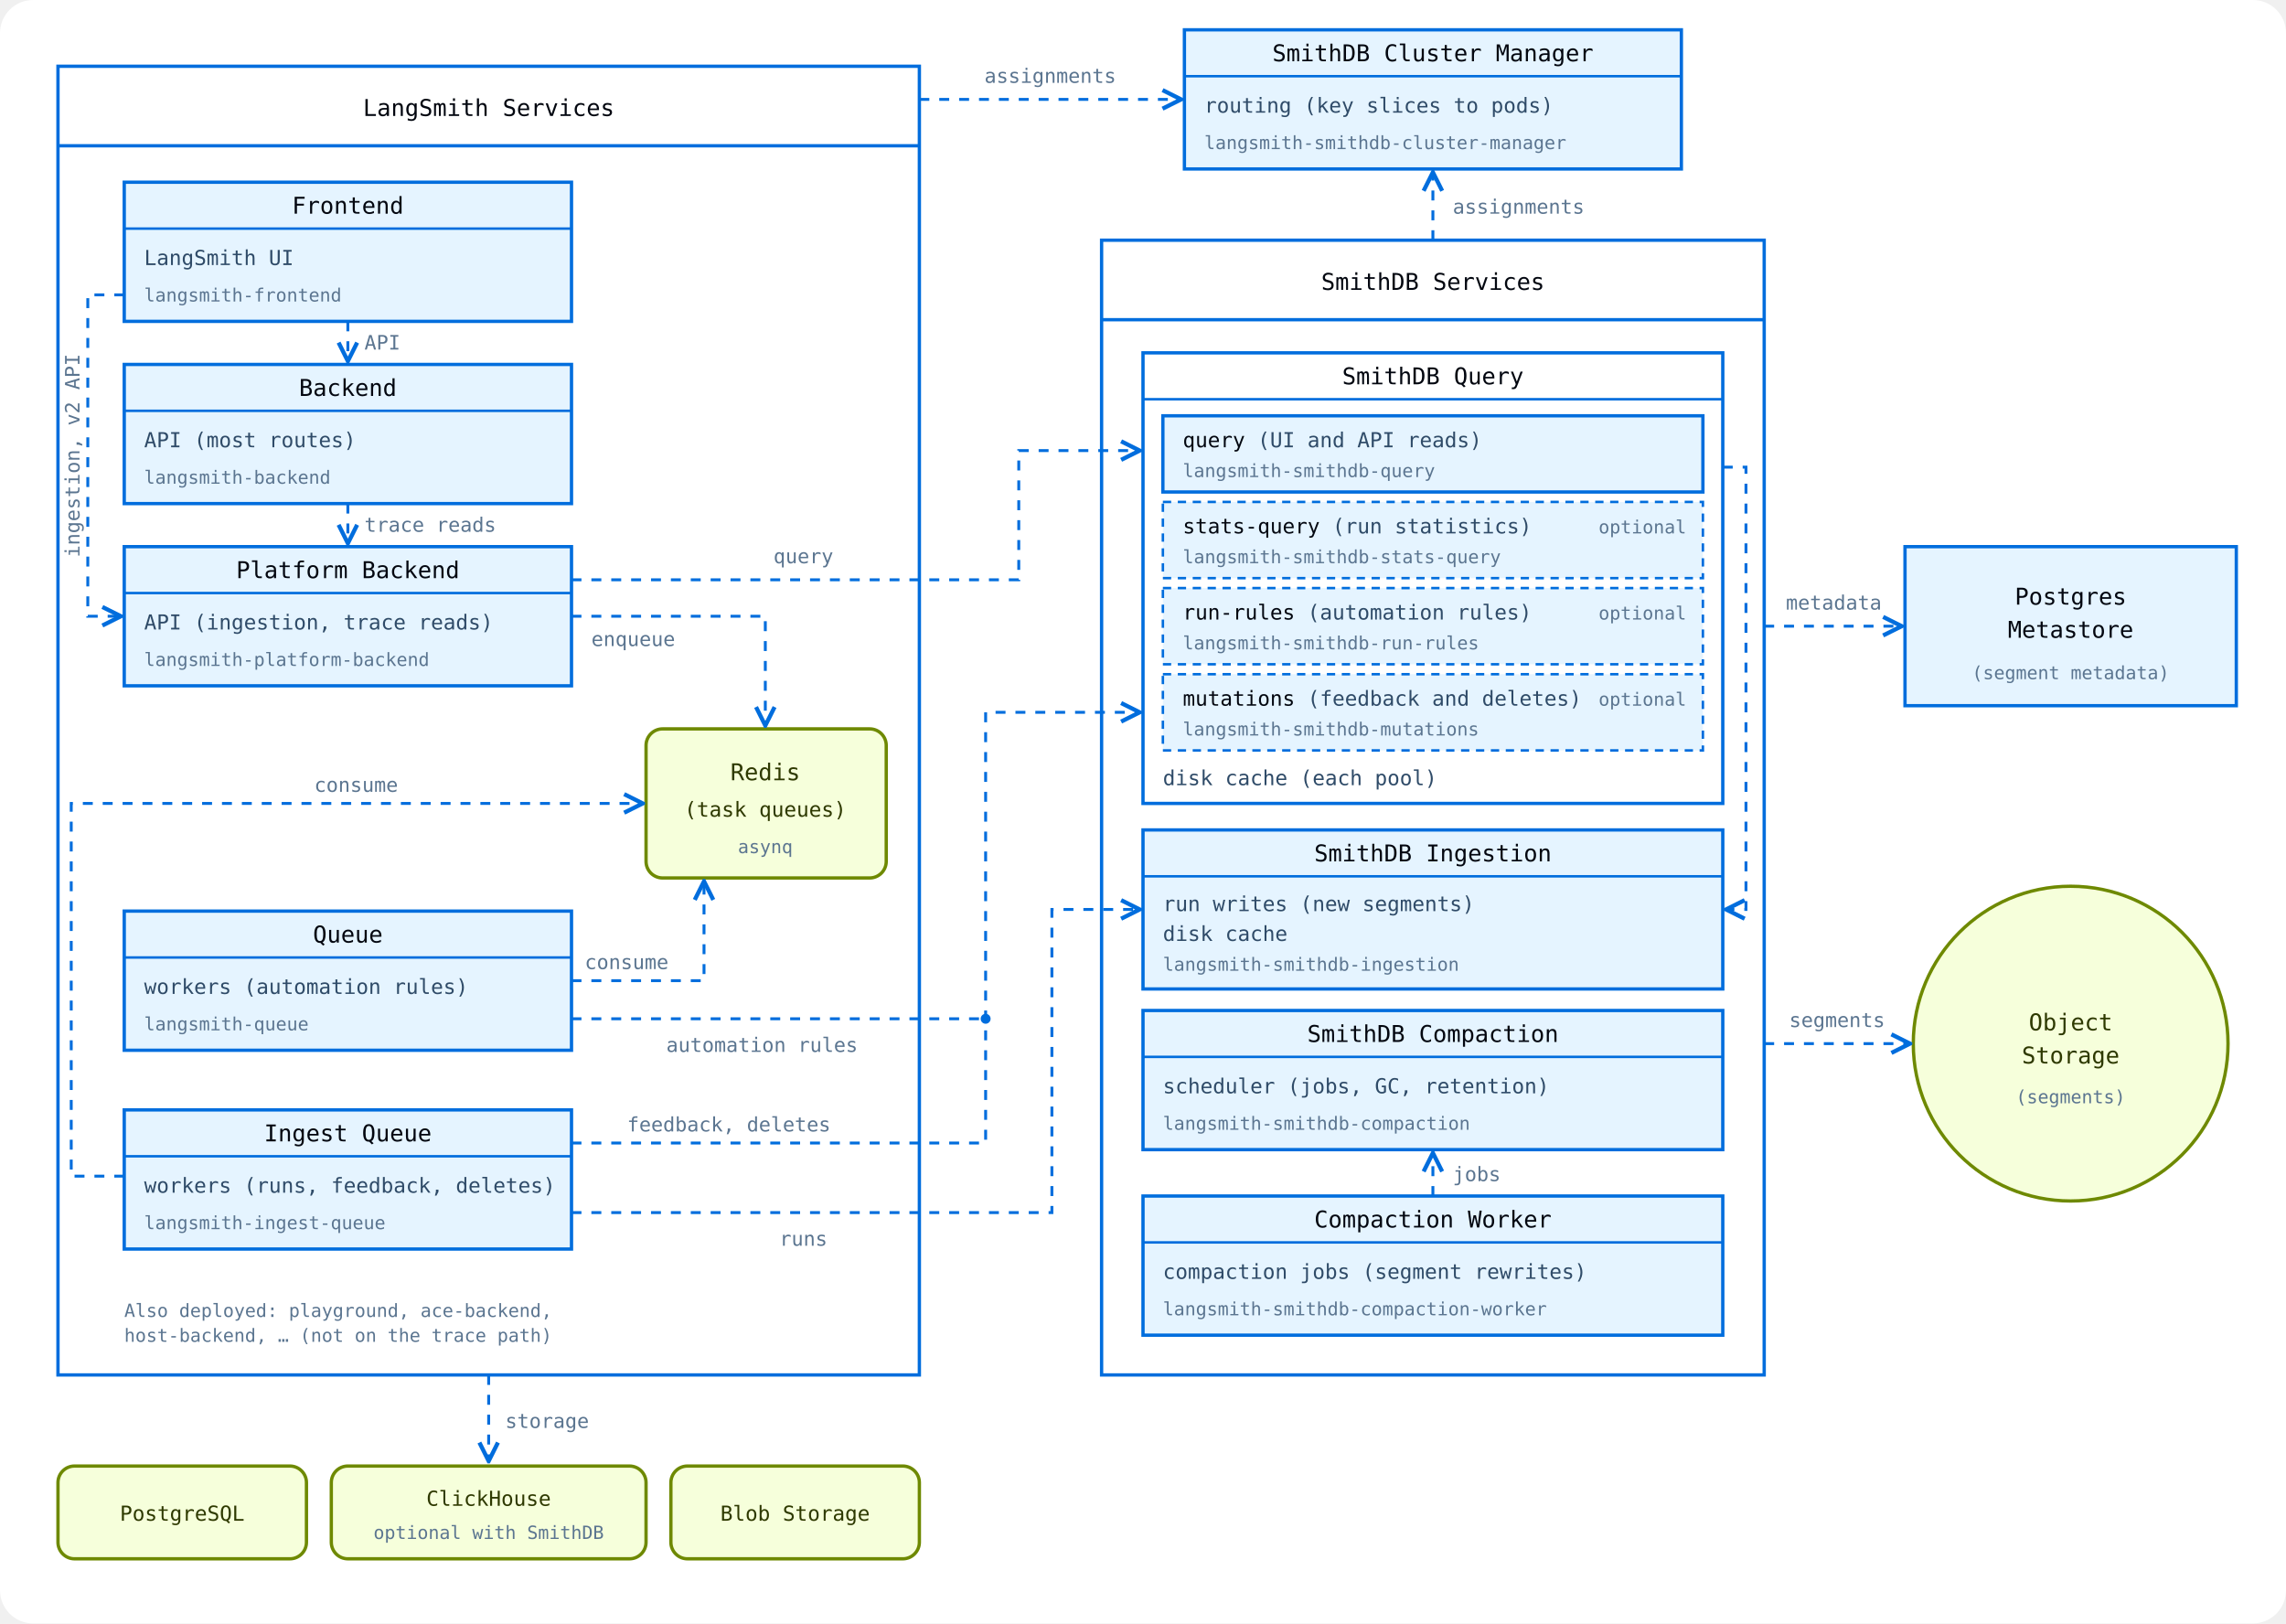
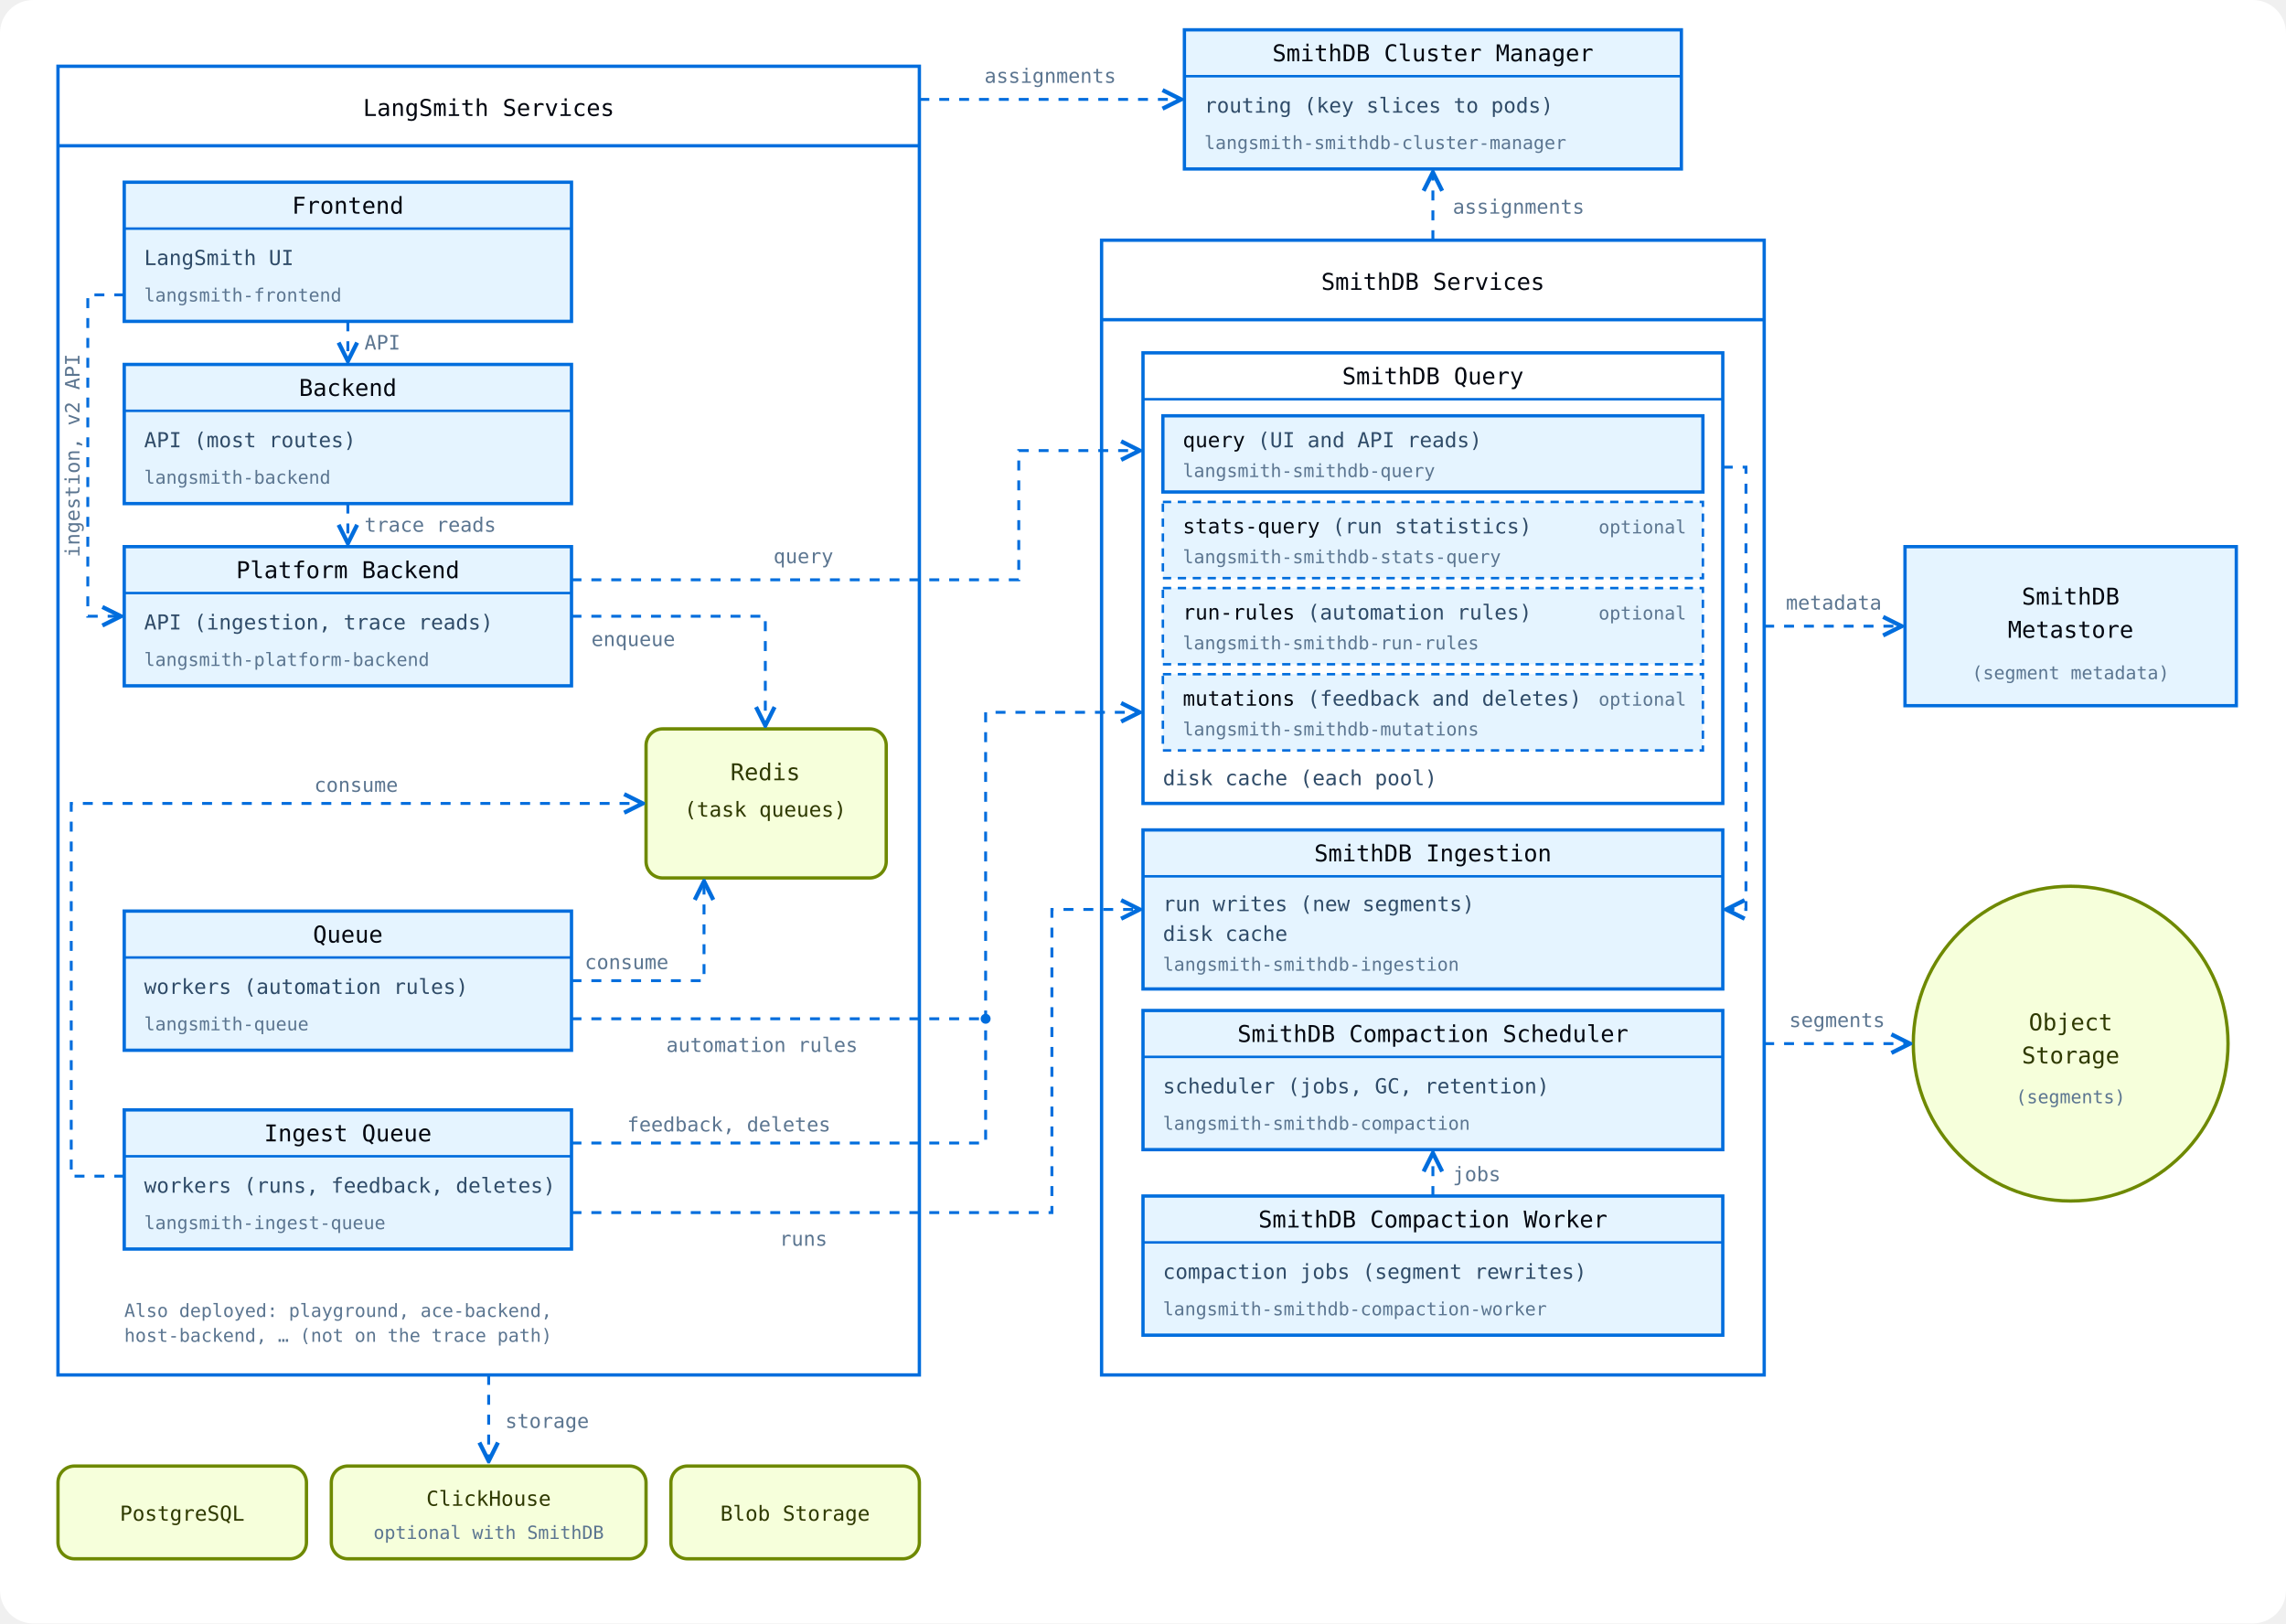
<svg xmlns="http://www.w3.org/2000/svg" id="diagram" style="color-scheme: light" width="1380" height="980" viewBox="215 90 1380 980" role="img" aria-labelledby="title desc" font-family="ui-monospace, SFMono-Regular, Menlo, Consolas, monospace">
  <defs>
    <marker id="a" viewBox="0 0 10 10" refX="9" refY="5" markerWidth="8" markerHeight="8" orient="auto-start-reverse">
      <path d="M1 1 L9 5 L1 9" fill="none" stroke="#006DDD" stroke-width="1.8" />
    </marker>
  </defs>
  <rect x="215" y="90" width="1380" height="980" rx="20" fill="#FFFFFF" />
  <rect x="250" y="130" width="520" height="790" fill="none" stroke="#006DDD" stroke-width="2" />
  <line x1="250" y1="178" x2="770" y2="178" stroke="#006DDD" stroke-width="2" />
  <text x="510" y="160" text-anchor="middle" font-size="14" fill="#030710">LangSmith Services</text>
  <rect x="290" y="200" width="270" height="84" fill="#E5F4FF" stroke="#006DDD" stroke-width="2" />
  <line x1="290" y1="228" x2="560" y2="228" stroke="#006DDD" stroke-width="1.5" />
  <text x="425" y="219" text-anchor="middle" font-size="14" fill="#030710">Frontend</text>
  <text x="302" y="250" font-size="12.5" fill="#2F4B68">LangSmith UI</text>
  <text x="302" y="272" font-size="11" fill="#5B7590">langsmith-frontend</text>
  <rect x="290" y="310" width="270" height="84" fill="#E5F4FF" stroke="#006DDD" stroke-width="2" />
  <line x1="290" y1="338" x2="560" y2="338" stroke="#006DDD" stroke-width="1.5" />
  <text x="425" y="329" text-anchor="middle" font-size="14" fill="#030710">Backend</text>
  <text x="302" y="360" font-size="12.5" fill="#2F4B68">API (most routes)</text>
  <text x="302" y="382" font-size="11" fill="#5B7590">langsmith-backend</text>
  <rect x="290" y="420" width="270" height="84" fill="#E5F4FF" stroke="#006DDD" stroke-width="2" />
  <line x1="290" y1="448" x2="560" y2="448" stroke="#006DDD" stroke-width="1.5" />
  <text x="425" y="439" text-anchor="middle" font-size="14" fill="#030710">Platform Backend</text>
  <text x="302" y="470" font-size="12.5" fill="#2F4B68">API (ingestion, trace reads)</text>
  <text x="302" y="492" font-size="11" fill="#5B7590">langsmith-platform-backend</text>
  <rect x="605" y="530" width="145" height="90" rx="10" fill="#F6FFDB" stroke="#6E8900" stroke-width="2" />
  <text x="677" y="561" text-anchor="middle" font-size="14" fill="#2E3900">Redis</text>
  <text x="677" y="583" text-anchor="middle" font-size="12.5" fill="#2E3900">(task queues)</text>
-   <text x="677" y="605" text-anchor="middle" font-size="11" fill="#5B7590">asynq</text>
  <rect x="290" y="640" width="270" height="84" fill="#E5F4FF" stroke="#006DDD" stroke-width="2" />
  <line x1="290" y1="668" x2="560" y2="668" stroke="#006DDD" stroke-width="1.5" />
  <text x="425" y="659" text-anchor="middle" font-size="14" fill="#030710">Queue</text>
  <text x="302" y="690" font-size="12.5" fill="#2F4B68">workers (automation rules)</text>
  <text x="302" y="712" font-size="11" fill="#5B7590">langsmith-queue</text>
  <rect x="290" y="760" width="270" height="84" fill="#E5F4FF" stroke="#006DDD" stroke-width="2" />
  <line x1="290" y1="788" x2="560" y2="788" stroke="#006DDD" stroke-width="1.5" />
  <text x="425" y="779" text-anchor="middle" font-size="14" fill="#030710">Ingest Queue</text>
  <text x="302" y="810" font-size="12.5" fill="#2F4B68">workers (runs, feedback, deletes)</text>
  <text x="302" y="832" font-size="11" fill="#5B7590">langsmith-ingest-queue</text>
  <text x="290" y="885" font-size="11" fill="#5B7590">Also deployed: playground, ace-backend,</text>
  <text x="290" y="900" font-size="11" fill="#5B7590">host-backend, … (not on the trace path)</text>
  <rect x="930" y="108" width="300" height="84" fill="#E5F4FF" stroke="#006DDD" stroke-width="2" />
  <line x1="930" y1="136" x2="1230" y2="136" stroke="#006DDD" stroke-width="1.5" />
  <text x="1080" y="127" text-anchor="middle" font-size="14" fill="#030710">SmithDB Cluster Manager</text>
  <text x="942" y="158" font-size="12.5" fill="#2F4B68">routing (key slices to pods)</text>
  <text x="942" y="180" font-size="11" fill="#5B7590">langsmith-smithdb-cluster-manager</text>
  <rect x="880" y="235" width="400" height="685" fill="none" stroke="#006DDD" stroke-width="2" />
  <line x1="880" y1="283" x2="1280" y2="283" stroke="#006DDD" stroke-width="2" />
  <text x="1080" y="265" text-anchor="middle" font-size="14" fill="#030710">SmithDB Services</text>
  <rect x="905" y="303" width="350" height="272" fill="none" stroke="#006DDD" stroke-width="2" />
  <line x1="905" y1="331" x2="1255" y2="331" stroke="#006DDD" stroke-width="1.5" />
  <text x="1080" y="322" text-anchor="middle" font-size="14" fill="#030710">SmithDB Query</text>
  <text x="917" y="564" font-size="12.5" fill="#2F4B68">disk cache (each pool)</text>
  <rect x="917" y="341" width="326" height="46" fill="#E5F4FF" stroke="#006DDD" stroke-width="2" />
  <text x="929" y="360" font-size="12.5" fill="#2F4B68">
    <tspan fill="#030710">query</tspan> (UI and API reads)</text>
  <text x="929" y="378" font-size="11" fill="#5B7590">langsmith-smithdb-query</text>
  <rect x="917" y="393" width="326" height="46" fill="#E5F4FF" stroke="#006DDD" stroke-width="1.5" stroke-dasharray="5 4" />
  <text x="929" y="412" font-size="12.5" fill="#2F4B68">
    <tspan fill="#030710">stats-query</tspan> (run statistics)</text>
  <text x="1233" y="412" text-anchor="end" font-size="11" fill="#5B7590">optional</text>
  <text x="929" y="430" font-size="11" fill="#5B7590">langsmith-smithdb-stats-query</text>
  <rect x="917" y="445" width="326" height="46" fill="#E5F4FF" stroke="#006DDD" stroke-width="1.5" stroke-dasharray="5 4" />
  <text x="929" y="464" font-size="12.5" fill="#2F4B68">
    <tspan fill="#030710">run-rules</tspan> (automation rules)</text>
  <text x="1233" y="464" text-anchor="end" font-size="11" fill="#5B7590">optional</text>
  <text x="929" y="482" font-size="11" fill="#5B7590">langsmith-smithdb-run-rules</text>
  <rect x="917" y="497" width="326" height="46" fill="#E5F4FF" stroke="#006DDD" stroke-width="1.5" stroke-dasharray="5 4" />
  <text x="929" y="516" font-size="12.5" fill="#2F4B68">
    <tspan fill="#030710">mutations</tspan> (feedback and deletes)</text>
  <text x="1233" y="516" text-anchor="end" font-size="11" fill="#5B7590">optional</text>
  <text x="929" y="534" font-size="11" fill="#5B7590">langsmith-smithdb-mutations</text>
  <rect x="905" y="591" width="350" height="96" fill="#E5F4FF" stroke="#006DDD" stroke-width="2" />
  <line x1="905" y1="619" x2="1255" y2="619" stroke="#006DDD" stroke-width="1.5" />
  <text x="1080" y="610" text-anchor="middle" font-size="14" fill="#030710">SmithDB Ingestion</text>
  <text x="917" y="640" font-size="12.5" fill="#2F4B68">run writes (new segments)</text>
  <text x="917" y="658" font-size="12.5" fill="#2F4B68">disk cache</text>
  <text x="917" y="676" font-size="11" fill="#5B7590">langsmith-smithdb-ingestion</text>
  <rect x="905" y="700" width="350" height="84" fill="#E5F4FF" stroke="#006DDD" stroke-width="2" />
  <line x1="905" y1="728" x2="1255" y2="728" stroke="#006DDD" stroke-width="1.5" />
-   <text x="1080" y="719" text-anchor="middle" font-size="14" fill="#030710">SmithDB Compaction</text>
+   <text x="1080" y="719" text-anchor="middle" font-size="14" fill="#030710">SmithDB Compaction Scheduler</text>
  <text x="917" y="750" font-size="12.5" fill="#2F4B68">scheduler (jobs, GC, retention)</text>
  <text x="917" y="772" font-size="11" fill="#5B7590">langsmith-smithdb-compaction</text>
  <rect x="905" y="812" width="350" height="84" fill="#E5F4FF" stroke="#006DDD" stroke-width="2" />
  <line x1="905" y1="840" x2="1255" y2="840" stroke="#006DDD" stroke-width="1.5" />
-   <text x="1080" y="831" text-anchor="middle" font-size="14" fill="#030710">Compaction Worker</text>
+   <text x="1080" y="831" text-anchor="middle" font-size="14" fill="#030710">SmithDB Compaction Worker</text>
  <text x="917" y="862" font-size="12.5" fill="#2F4B68">compaction jobs (segment rewrites)</text>
  <text x="917" y="884" font-size="11" fill="#5B7590">langsmith-smithdb-compaction-worker</text>
  <rect x="1365" y="420" width="200" height="96" fill="#E5F4FF" stroke="#006DDD" stroke-width="2" />
-   <text x="1465" y="455" text-anchor="middle" font-size="14" fill="#030710">Postgres</text>
+   <text x="1465" y="455" text-anchor="middle" font-size="14" fill="#030710">SmithDB</text>
  <text x="1465" y="475" text-anchor="middle" font-size="14" fill="#030710">Metastore</text>
  <text x="1465" y="500" text-anchor="middle" font-size="11" fill="#5B7590">(segment metadata)</text>
  <circle cx="1465" cy="720" r="95" fill="#F6FFDB" stroke="#6E8900" stroke-width="2" />
  <text x="1465" y="712" text-anchor="middle" font-size="14" fill="#2E3900">Object</text>
  <text x="1465" y="732" text-anchor="middle" font-size="14" fill="#2E3900">Storage</text>
  <text x="1465" y="756" text-anchor="middle" font-size="11" fill="#5B7590">(segments)</text>
  <rect x="250" y="975" width="150" height="56" rx="10" fill="#F6FFDB" stroke="#6E8900" stroke-width="2" />
  <text x="325" y="1008" text-anchor="middle" font-size="12.5" fill="#2E3900">PostgreSQL</text>
  <rect x="415" y="975" width="190" height="56" rx="10" fill="#F6FFDB" stroke="#6E8900" stroke-width="2" />
  <text x="510" y="999" text-anchor="middle" font-size="12.5" fill="#2E3900">ClickHouse</text>
  <text x="510" y="1019" text-anchor="middle" font-size="11" fill="#5B7590">optional with SmithDB</text>
  <rect x="620" y="975" width="150" height="56" rx="10" fill="#F6FFDB" stroke="#6E8900" stroke-width="2" />
  <text x="695" y="1008" text-anchor="middle" font-size="12.5" fill="#2E3900">Blob Storage</text>
  <path d="M425 284 V308" marker-end="url(#a)" stroke="#006DDD" stroke-width="1.75" fill="none" stroke-dasharray="6 6" />
  <text x="435" y="301" font-size="12" fill="#5B7590">API</text>
  <path d="M290 268 H268 V462 H288" marker-end="url(#a)" stroke="#006DDD" stroke-width="1.75" fill="none" stroke-dasharray="6 6" />
  <text x="263" y="365" text-anchor="middle" transform="rotate(-90 263 365)" font-size="12" fill="#5B7590">ingestion, v2 API</text>
  <path d="M425 394 V418" marker-end="url(#a)" stroke="#006DDD" stroke-width="1.75" fill="none" stroke-dasharray="6 6" />
  <text x="435" y="411" font-size="12" fill="#5B7590">trace reads</text>
  <path d="M560 440 H830 V362 H903" marker-end="url(#a)" stroke="#006DDD" stroke-width="1.75" fill="none" stroke-dasharray="6 6" />
  <text x="700" y="430" text-anchor="middle" font-size="12" fill="#5B7590">query</text>
  <path d="M560 705 H810" stroke="#006DDD" stroke-width="1.75" fill="none" stroke-dasharray="6 6" />
  <circle cx="810" cy="705" r="3" fill="#006DDD" />
  <text x="675" y="725" text-anchor="middle" font-size="12" fill="#5B7590">automation rules</text>
  <path d="M560 462 H677 V528" marker-end="url(#a)" stroke="#006DDD" stroke-width="1.75" fill="none" stroke-dasharray="6 6" />
  <text x="572" y="480" font-size="12" fill="#5B7590">enqueue</text>
  <path d="M560 682 H640 V622" marker-end="url(#a)" stroke="#006DDD" stroke-width="1.75" fill="none" stroke-dasharray="6 6" />
  <text x="568" y="675" font-size="12" fill="#5B7590">consume</text>
  <path d="M290 800 H258 V575 H603" marker-end="url(#a)" stroke="#006DDD" stroke-width="1.75" fill="none" stroke-dasharray="6 6" />
  <text x="430" y="568" text-anchor="middle" font-size="12" fill="#5B7590">consume</text>
  <path d="M560 780 H810 V520 H903" marker-end="url(#a)" stroke="#006DDD" stroke-width="1.75" fill="none" stroke-dasharray="6 6" />
  <text x="655" y="773" text-anchor="middle" font-size="12" fill="#5B7590">feedback, deletes</text>
  <path d="M560 822 H850 V639 H903" marker-end="url(#a)" stroke="#006DDD" stroke-width="1.75" fill="none" stroke-dasharray="6 6" />
  <text x="700" y="842" text-anchor="middle" font-size="12" fill="#5B7590">runs</text>
  <path d="M770 150 H928" marker-end="url(#a)" stroke="#006DDD" stroke-width="1.75" fill="none" stroke-dasharray="6 6" />
  <path d="M1080 235 V194" marker-end="url(#a)" stroke="#006DDD" stroke-width="1.75" fill="none" stroke-dasharray="6 6" />
  <text x="849" y="140" text-anchor="middle" font-size="12" fill="#5B7590">assignments</text>
  <text x="1092" y="219" font-size="12" fill="#5B7590">assignments</text>
  <path d="M1255 372 H1269 V639 H1257" marker-end="url(#a)" stroke="#006DDD" stroke-width="1.75" fill="none" stroke-dasharray="6 6" />
  <path d="M1080 812 V786" marker-end="url(#a)" stroke="#006DDD" stroke-width="1.75" fill="none" stroke-dasharray="6 6" />
  <text x="1092" y="803" font-size="12" fill="#5B7590">jobs</text>
  <path d="M1280 468 H1363" marker-end="url(#a)" stroke="#006DDD" stroke-width="1.75" fill="none" stroke-dasharray="6 6" />
  <text x="1322" y="458" text-anchor="middle" font-size="12" fill="#5B7590">metadata</text>
  <path d="M1280 720 H1368" marker-end="url(#a)" stroke="#006DDD" stroke-width="1.75" fill="none" stroke-dasharray="6 6" />
  <text x="1324" y="710" text-anchor="middle" font-size="12" fill="#5B7590">segments</text>
  <path d="M510 920 V972" marker-end="url(#a)" stroke="#006DDD" stroke-width="1.75" fill="none" stroke-dasharray="6 6" />
  <text x="520" y="952" font-size="12" fill="#5B7590">storage</text>
</svg>
